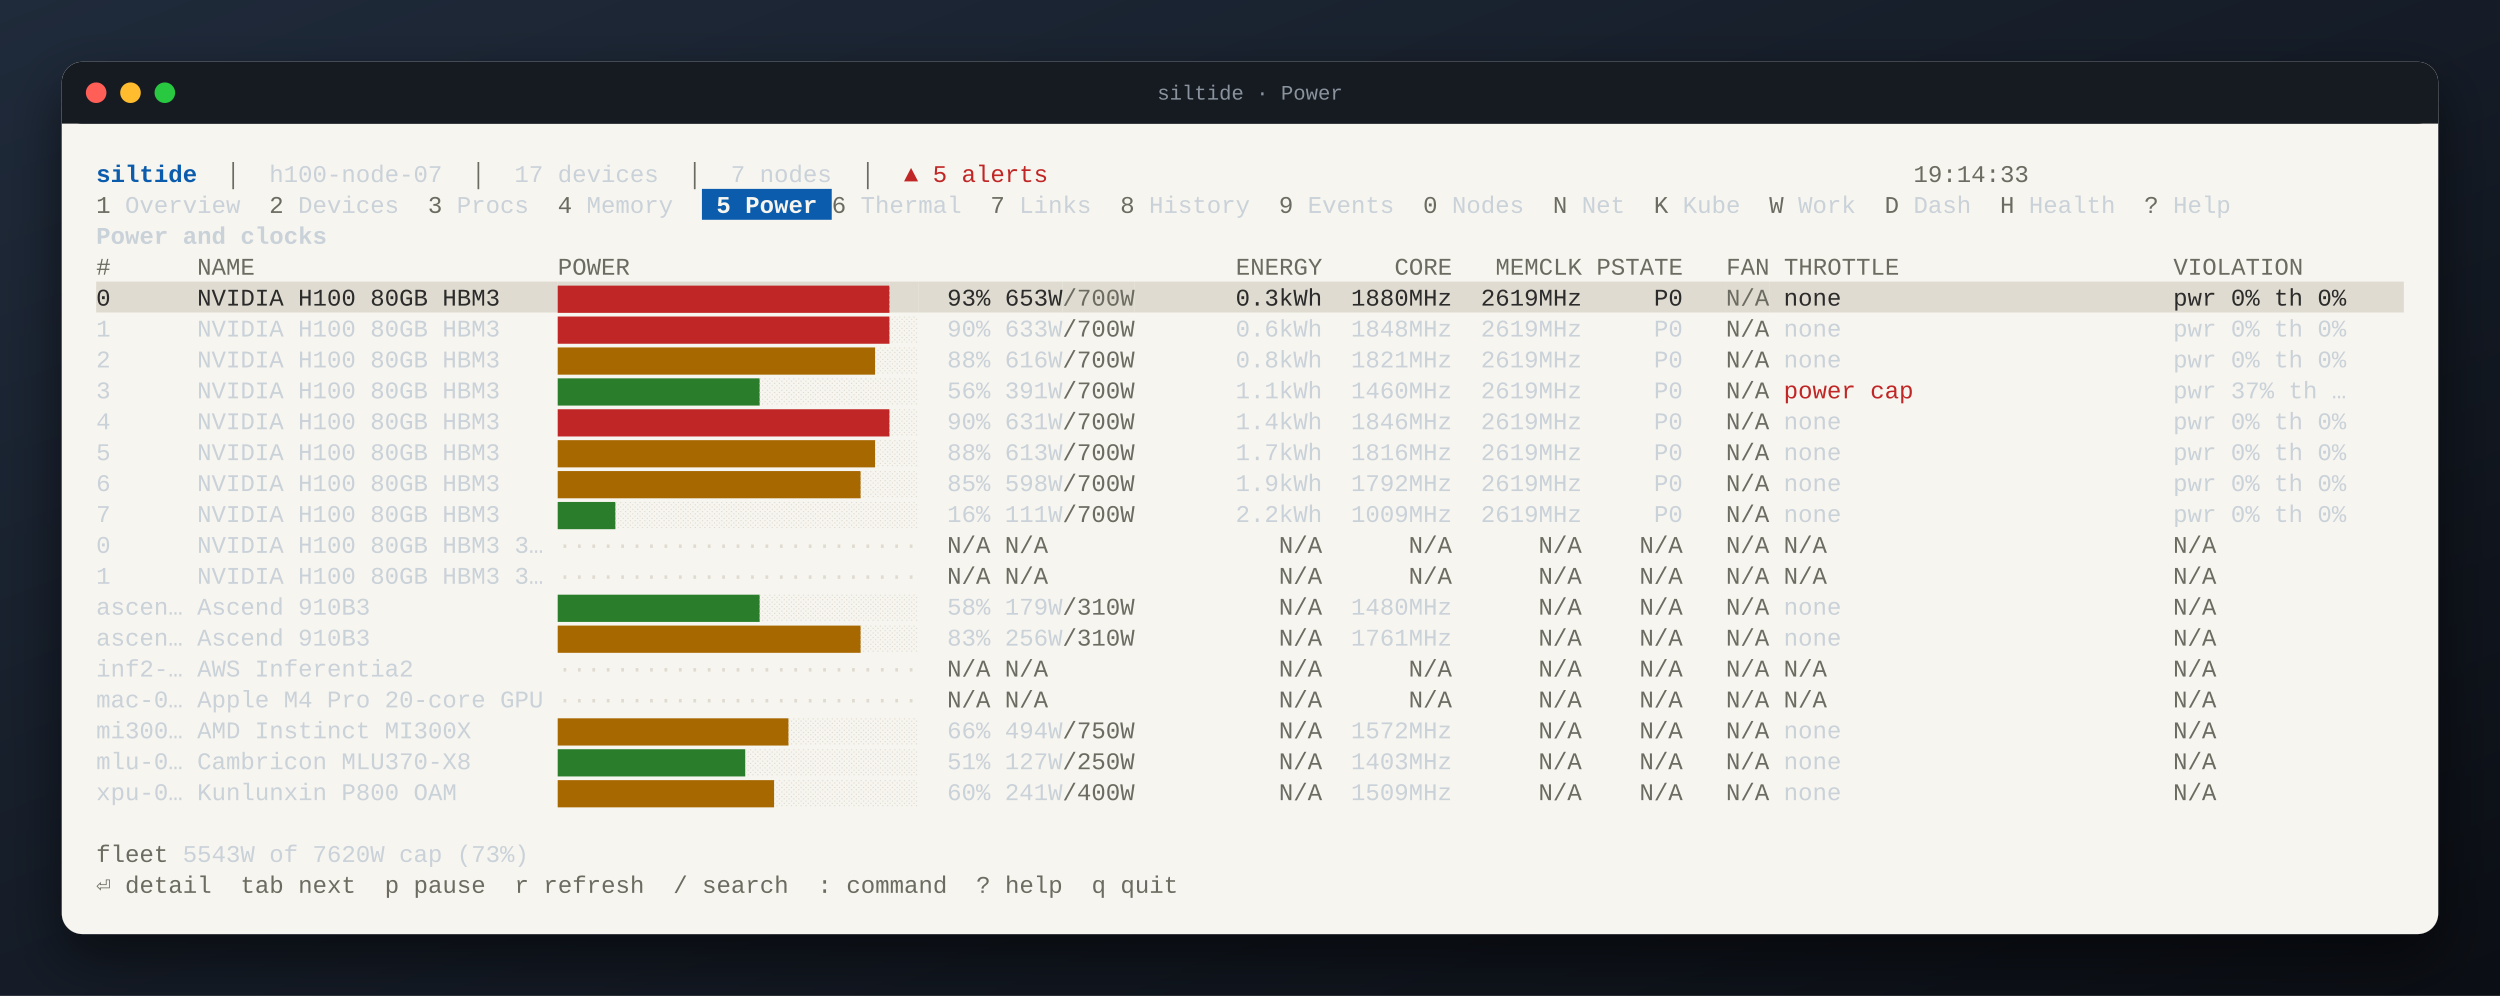
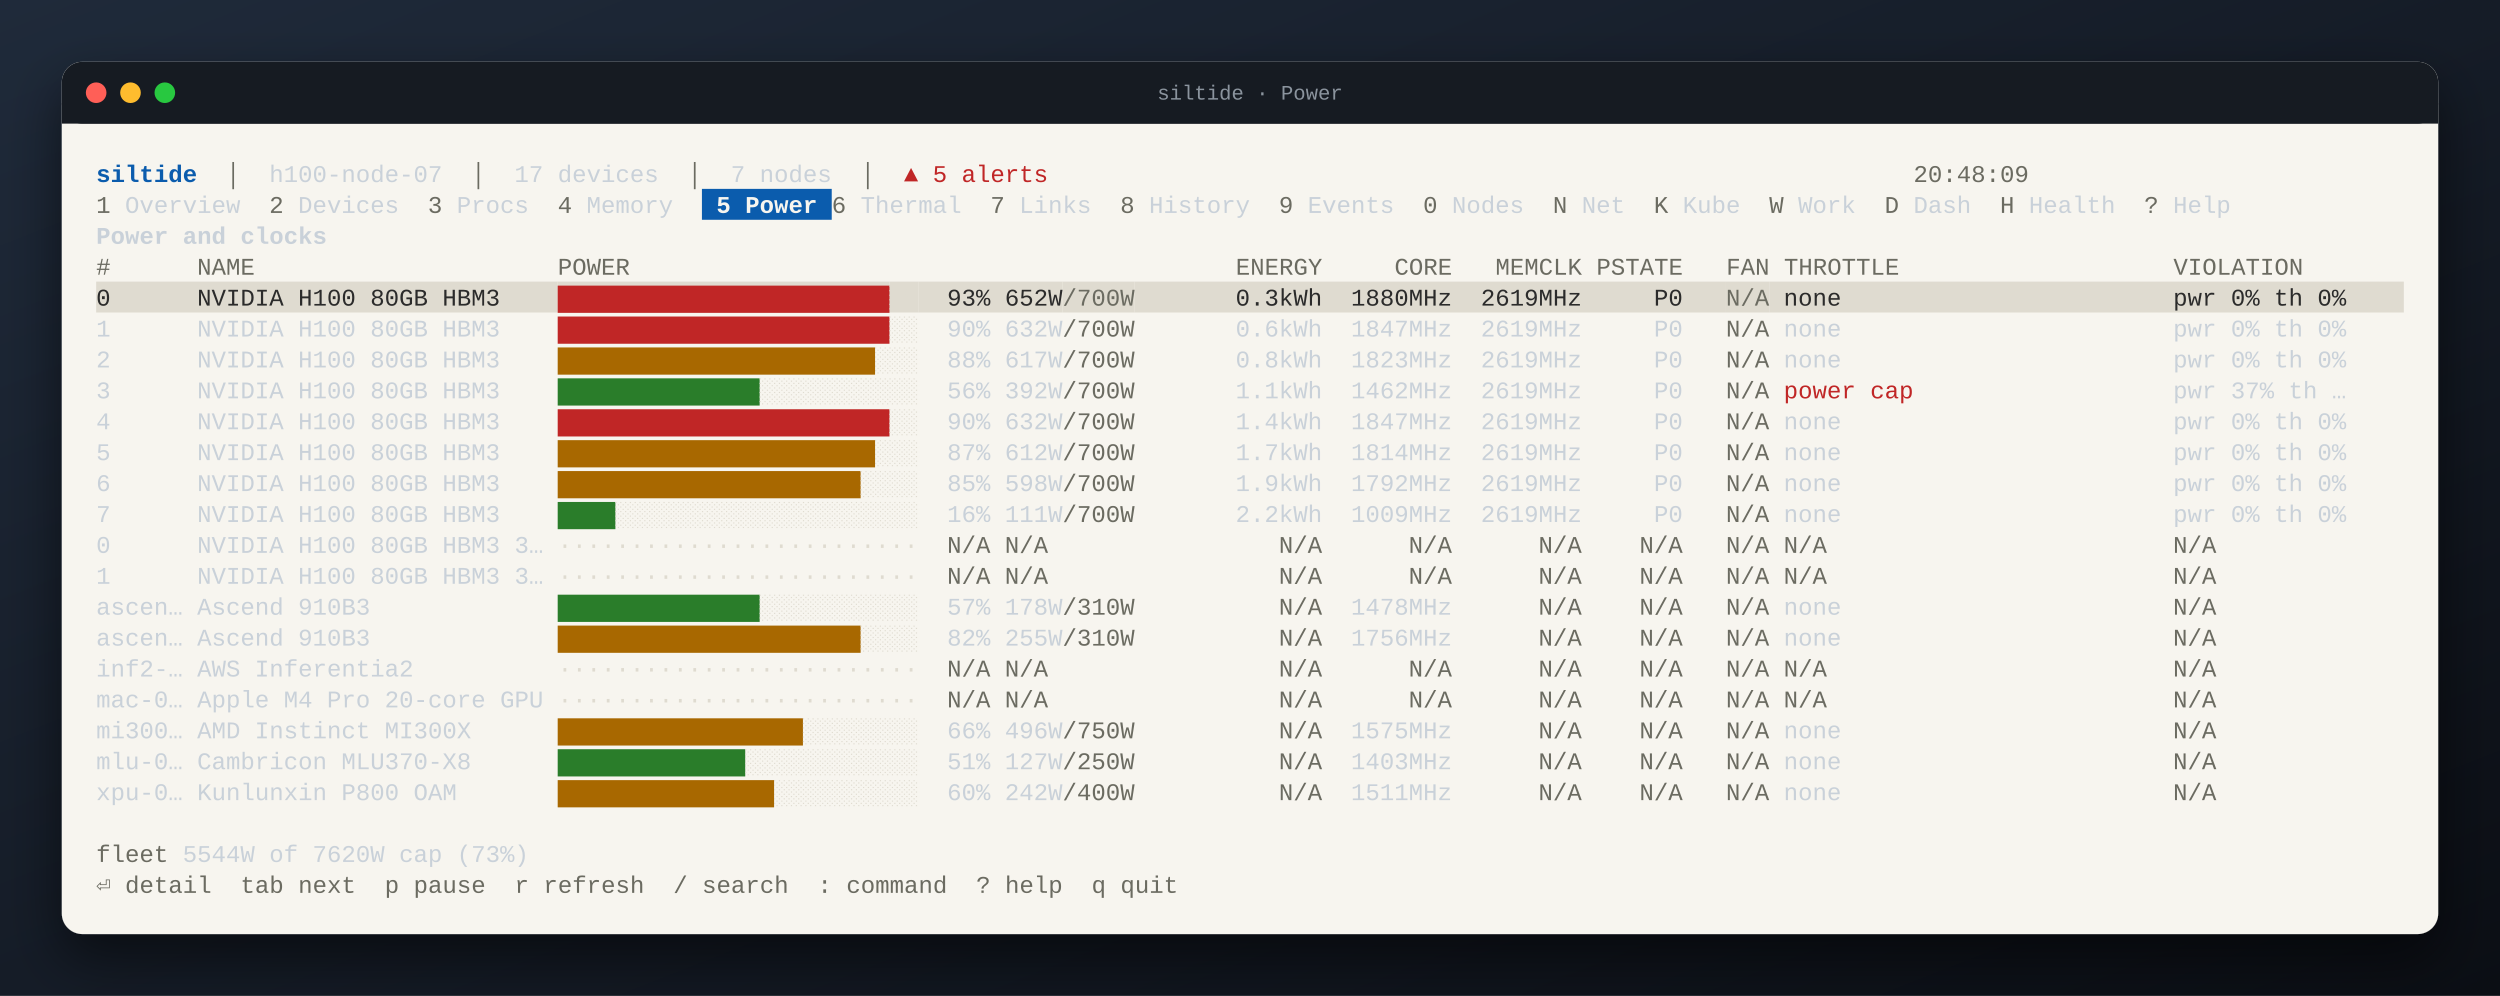
<svg xmlns="http://www.w3.org/2000/svg" width="1456" height="580" viewBox="0 0 1456 580" font-family="JetBrains Mono, SFMono-Regular, Menlo, Consolas, Liberation Mono, monospace" font-size="14">
  <defs>
    <linearGradient id="desk" x1="0" y1="0" x2="1" y2="1">
      <stop offset="0" stop-color="#1f2a3a" />
      <stop offset="1" stop-color="#0b0e14" />
    </linearGradient>
    <filter id="shadow" x="-10%" y="-10%" width="120%" height="130%">
      <feDropShadow dx="0" dy="14" stdDeviation="16" flood-color="#000" flood-opacity="0.55" />
    </filter>
  </defs>
  <rect width="100%" height="100%" fill="url(#desk)" />
  <rect x="36" y="36" width="1384" height="508" rx="12" fill="#f7f5ef" filter="url(#shadow)" />
  <rect x="36" y="36" width="1384" height="36" rx="12" fill="#161b22" />
  <rect x="36" y="60" width="1384" height="12" fill="#161b22" />
  <circle cx="56" cy="54" r="6" fill="#ff5f57" />
  <circle cx="76" cy="54" r="6" fill="#febc2e" />
  <circle cx="96" cy="54" r="6" fill="#28c840" />
  <text x="50%" y="58" text-anchor="middle" fill="#8b949e" font-size="12">siltide · Power</text>
  <g xml:space="preserve" transform="translate(36 36)">
    <text y="70.0" fill="#2b2b2b" xml:space="preserve" style="white-space:pre">
      <tspan x="20.0" fill="#0b5cad" font-weight="bold">siltide</tspan>
      <tspan x="78.8" fill="#6b6b61">  │  </tspan>
      <tspan x="120.8" fill="#c9d1d9">h100-node-07</tspan>
      <tspan x="221.6" fill="#6b6b61">  │  </tspan>
      <tspan x="263.6" fill="#c9d1d9">17 devices</tspan>
      <tspan x="347.6" fill="#6b6b61">  │  </tspan>
      <tspan x="389.6" fill="#c9d1d9">7 nodes</tspan>
      <tspan x="448.4" fill="#6b6b61">  │  </tspan>
      <tspan x="490.4" fill="#c02626">▲ 5 alerts</tspan>
-       <tspan x="1078.4" fill="#6b6b61">19:14:33                         </tspan>
+       <tspan x="1078.4" fill="#6b6b61">20:48:09                         </tspan>
    </text>
    <rect x="372.8" y="74.0" width="75.6" height="18.0" fill="#0b5cad" />
    <text y="88.0" fill="#2b2b2b" xml:space="preserve" style="white-space:pre">
      <tspan x="20.0" fill="#6b6b61">1</tspan>
      <tspan x="28.4" fill="#c9d1d9"> Overview  </tspan>
      <tspan x="120.8" fill="#6b6b61">2</tspan>
      <tspan x="129.2" fill="#c9d1d9"> Devices  </tspan>
      <tspan x="213.2" fill="#6b6b61">3</tspan>
      <tspan x="221.6" fill="#c9d1d9"> Procs  </tspan>
      <tspan x="288.8" fill="#6b6b61">4</tspan>
      <tspan x="297.2" fill="#c9d1d9"> Memory  </tspan>
      <tspan x="372.8" fill="#f7f5ef" font-weight="bold"> 5 Power </tspan>
      <tspan x="448.4" fill="#6b6b61">6</tspan>
      <tspan x="456.8" fill="#c9d1d9"> Thermal  </tspan>
      <tspan x="540.8" fill="#6b6b61">7</tspan>
      <tspan x="549.2" fill="#c9d1d9"> Links  </tspan>
      <tspan x="616.4" fill="#6b6b61">8</tspan>
      <tspan x="624.8" fill="#c9d1d9"> History  </tspan>
      <tspan x="708.8" fill="#6b6b61">9</tspan>
      <tspan x="717.2" fill="#c9d1d9"> Events  </tspan>
      <tspan x="792.8" fill="#6b6b61">0</tspan>
      <tspan x="801.2" fill="#c9d1d9"> Nodes  </tspan>
      <tspan x="868.4" fill="#6b6b61">N</tspan>
      <tspan x="876.8" fill="#c9d1d9"> Net  </tspan>
      <tspan x="927.2" fill="#6b6b61">K</tspan>
      <tspan x="935.6" fill="#c9d1d9"> Kube  </tspan>
      <tspan x="994.4" fill="#6b6b61">W</tspan>
      <tspan x="1002.8" fill="#c9d1d9"> Work  </tspan>
      <tspan x="1061.6" fill="#6b6b61">D</tspan>
      <tspan x="1070.0" fill="#c9d1d9"> Dash  </tspan>
      <tspan x="1128.8" fill="#6b6b61">H</tspan>
      <tspan x="1137.2" fill="#c9d1d9"> Health  </tspan>
      <tspan x="1212.8" fill="#6b6b61">?</tspan>
      <tspan x="1221.2" fill="#c9d1d9"> Help  </tspan>
    </text>
    <text y="106.0" fill="#2b2b2b" xml:space="preserve" style="white-space:pre">
      <tspan x="20.0" fill="#c9d1d9" font-weight="bold">Power and clocks</tspan>
    </text>
    <text y="124.0" fill="#2b2b2b" xml:space="preserve" style="white-space:pre">
      <tspan x="20.0" fill="#6b6b61">#      NAME                     POWER                                          ENERGY     CORE   MEMCLK PSTATE   FAN THROTTLE                   VIOLATION   </tspan>
    </text>
    <rect x="20.0" y="128.0" width="268.8" height="18.0" fill="#dfdbd0" />
    <rect x="288.8" y="128.0" width="193.2" height="18.0" fill="#dfdbd0" />
    <rect x="482.0" y="128.0" width="16.8" height="18.0" fill="#dfdbd0" />
    <rect x="498.8" y="128.0" width="84.0" height="18.0" fill="#dfdbd0" />
    <rect x="582.8" y="128.0" width="42.0" height="18.0" fill="#dfdbd0" />
    <rect x="624.8" y="128.0" width="344.4" height="18.0" fill="#dfdbd0" />
    <rect x="969.2" y="128.0" width="25.2" height="18.0" fill="#dfdbd0" />
    <rect x="994.4" y="128.0" width="369.6" height="18.0" fill="#dfdbd0" />
    <text y="142.0" fill="#2b2b2b" xml:space="preserve" style="white-space:pre">
      <tspan x="20.0">0      NVIDIA H100 80GB HBM3    </tspan>
      <tspan x="288.8" fill="#c02626">███████████████████████</tspan>
      <tspan x="482.0" fill="#dfdbd0">░░</tspan>
-       <tspan x="498.8">  93% 653W</tspan>
+       <tspan x="498.8">  93% 652W</tspan>
      <tspan x="582.8" fill="#6b6b61">/700W</tspan>
      <tspan x="624.8">       0.3kWh  1880MHz  2619MHz     P0   </tspan>
      <tspan x="969.2" fill="#6b6b61">N/A</tspan>
      <tspan x="994.4"> none                       pwr 0% th 0%    </tspan>
    </text>
    <text y="160.0" fill="#2b2b2b" xml:space="preserve" style="white-space:pre">
      <tspan x="20.0" fill="#c9d1d9">1      NVIDIA H100 80GB HBM3    </tspan>
      <tspan x="288.8" fill="#c02626">███████████████████████</tspan>
      <tspan x="482.0" fill="#dfdbd0">░░</tspan>
-       <tspan x="498.8" fill="#c9d1d9">  90% 633W</tspan>
-       <tspan x="582.8" fill="#6b6b61">/700W</tspan>
-       <tspan x="624.8" fill="#c9d1d9">       0.6kWh  1848MHz  2619MHz     P0   </tspan>
+       <tspan x="498.8" fill="#c9d1d9">  90% 632W</tspan>
+       <tspan x="582.8" fill="#6b6b61">/700W</tspan>
+       <tspan x="624.8" fill="#c9d1d9">       0.6kWh  1847MHz  2619MHz     P0   </tspan>
      <tspan x="969.2" fill="#6b6b61">N/A</tspan>
      <tspan x="994.4" fill="#c9d1d9"> none                       pwr 0% th 0%</tspan>
    </text>
    <text y="178.0" fill="#2b2b2b" xml:space="preserve" style="white-space:pre">
      <tspan x="20.0" fill="#c9d1d9">2      NVIDIA H100 80GB HBM3    </tspan>
      <tspan x="288.8" fill="#a86800">██████████████████████</tspan>
      <tspan x="473.6" fill="#dfdbd0">░░░</tspan>
-       <tspan x="498.8" fill="#c9d1d9">  88% 616W</tspan>
-       <tspan x="582.8" fill="#6b6b61">/700W</tspan>
-       <tspan x="624.8" fill="#c9d1d9">       0.8kWh  1821MHz  2619MHz     P0   </tspan>
+       <tspan x="498.8" fill="#c9d1d9">  88% 617W</tspan>
+       <tspan x="582.8" fill="#6b6b61">/700W</tspan>
+       <tspan x="624.8" fill="#c9d1d9">       0.8kWh  1823MHz  2619MHz     P0   </tspan>
      <tspan x="969.2" fill="#6b6b61">N/A</tspan>
      <tspan x="994.4" fill="#c9d1d9"> none                       pwr 0% th 0%</tspan>
    </text>
    <text y="196.0" fill="#2b2b2b" xml:space="preserve" style="white-space:pre">
      <tspan x="20.0" fill="#c9d1d9">3      NVIDIA H100 80GB HBM3    </tspan>
      <tspan x="288.8" fill="#2a7d2a">██████████████</tspan>
      <tspan x="406.4" fill="#dfdbd0">░░░░░░░░░░░</tspan>
-       <tspan x="498.8" fill="#c9d1d9">  56% 391W</tspan>
-       <tspan x="582.8" fill="#6b6b61">/700W</tspan>
-       <tspan x="624.8" fill="#c9d1d9">       1.1kWh  1460MHz  2619MHz     P0   </tspan>
+       <tspan x="498.8" fill="#c9d1d9">  56% 392W</tspan>
+       <tspan x="582.8" fill="#6b6b61">/700W</tspan>
+       <tspan x="624.8" fill="#c9d1d9">       1.1kWh  1462MHz  2619MHz     P0   </tspan>
      <tspan x="969.2" fill="#6b6b61">N/A</tspan>
      <tspan x="1002.8" fill="#c02626">power cap</tspan>
      <tspan x="1078.4" fill="#c9d1d9">                  pwr 37% th …</tspan>
    </text>
    <text y="214.0" fill="#2b2b2b" xml:space="preserve" style="white-space:pre">
      <tspan x="20.0" fill="#c9d1d9">4      NVIDIA H100 80GB HBM3    </tspan>
      <tspan x="288.8" fill="#c02626">███████████████████████</tspan>
      <tspan x="482.0" fill="#dfdbd0">░░</tspan>
-       <tspan x="498.8" fill="#c9d1d9">  90% 631W</tspan>
-       <tspan x="582.8" fill="#6b6b61">/700W</tspan>
-       <tspan x="624.8" fill="#c9d1d9">       1.4kWh  1846MHz  2619MHz     P0   </tspan>
+       <tspan x="498.8" fill="#c9d1d9">  90% 632W</tspan>
+       <tspan x="582.8" fill="#6b6b61">/700W</tspan>
+       <tspan x="624.8" fill="#c9d1d9">       1.4kWh  1847MHz  2619MHz     P0   </tspan>
      <tspan x="969.2" fill="#6b6b61">N/A</tspan>
      <tspan x="994.4" fill="#c9d1d9"> none                       pwr 0% th 0%</tspan>
    </text>
    <text y="232.0" fill="#2b2b2b" xml:space="preserve" style="white-space:pre">
      <tspan x="20.0" fill="#c9d1d9">5      NVIDIA H100 80GB HBM3    </tspan>
      <tspan x="288.8" fill="#a86800">██████████████████████</tspan>
      <tspan x="473.6" fill="#dfdbd0">░░░</tspan>
-       <tspan x="498.8" fill="#c9d1d9">  88% 613W</tspan>
-       <tspan x="582.8" fill="#6b6b61">/700W</tspan>
-       <tspan x="624.8" fill="#c9d1d9">       1.7kWh  1816MHz  2619MHz     P0   </tspan>
+       <tspan x="498.8" fill="#c9d1d9">  87% 612W</tspan>
+       <tspan x="582.8" fill="#6b6b61">/700W</tspan>
+       <tspan x="624.8" fill="#c9d1d9">       1.7kWh  1814MHz  2619MHz     P0   </tspan>
      <tspan x="969.2" fill="#6b6b61">N/A</tspan>
      <tspan x="994.4" fill="#c9d1d9"> none                       pwr 0% th 0%</tspan>
    </text>
    <text y="250.0" fill="#2b2b2b" xml:space="preserve" style="white-space:pre">
      <tspan x="20.0" fill="#c9d1d9">6      NVIDIA H100 80GB HBM3    </tspan>
      <tspan x="288.8" fill="#a86800">█████████████████████</tspan>
      <tspan x="465.2" fill="#dfdbd0">░░░░</tspan>
      <tspan x="498.8" fill="#c9d1d9">  85% 598W</tspan>
      <tspan x="582.8" fill="#6b6b61">/700W</tspan>
      <tspan x="624.8" fill="#c9d1d9">       1.9kWh  1792MHz  2619MHz     P0   </tspan>
      <tspan x="969.2" fill="#6b6b61">N/A</tspan>
      <tspan x="994.4" fill="#c9d1d9"> none                       pwr 0% th 0%</tspan>
    </text>
    <text y="268.0" fill="#2b2b2b" xml:space="preserve" style="white-space:pre">
      <tspan x="20.0" fill="#c9d1d9">7      NVIDIA H100 80GB HBM3    </tspan>
      <tspan x="288.8" fill="#2a7d2a">████</tspan>
      <tspan x="322.4" fill="#dfdbd0">░░░░░░░░░░░░░░░░░░░░░</tspan>
      <tspan x="498.8" fill="#c9d1d9">  16% 111W</tspan>
      <tspan x="582.8" fill="#6b6b61">/700W</tspan>
      <tspan x="624.8" fill="#c9d1d9">       2.2kWh  1009MHz  2619MHz     P0   </tspan>
      <tspan x="969.2" fill="#6b6b61">N/A</tspan>
      <tspan x="994.4" fill="#c9d1d9"> none                       pwr 0% th 0%</tspan>
    </text>
    <text y="286.0" fill="#2b2b2b" xml:space="preserve" style="white-space:pre">
      <tspan x="20.0" fill="#c9d1d9">0      NVIDIA H100 80GB HBM3 3… </tspan>
      <tspan x="288.8" fill="#dfdbd0">·························</tspan>
      <tspan x="515.6" fill="#6b6b61">N/A</tspan>
      <tspan x="549.2" fill="#6b6b61">N/A</tspan>
      <tspan x="708.8" fill="#6b6b61">N/A</tspan>
      <tspan x="784.4" fill="#6b6b61">N/A</tspan>
      <tspan x="860.0" fill="#6b6b61">N/A</tspan>
      <tspan x="918.8" fill="#6b6b61">N/A</tspan>
      <tspan x="969.2" fill="#6b6b61">N/A</tspan>
      <tspan x="1002.8" fill="#6b6b61">N/A</tspan>
      <tspan x="1229.6" fill="#6b6b61">N/A</tspan>
    </text>
    <text y="304.0" fill="#2b2b2b" xml:space="preserve" style="white-space:pre">
      <tspan x="20.0" fill="#c9d1d9">1      NVIDIA H100 80GB HBM3 3… </tspan>
      <tspan x="288.8" fill="#dfdbd0">·························</tspan>
      <tspan x="515.6" fill="#6b6b61">N/A</tspan>
      <tspan x="549.2" fill="#6b6b61">N/A</tspan>
      <tspan x="708.8" fill="#6b6b61">N/A</tspan>
      <tspan x="784.4" fill="#6b6b61">N/A</tspan>
      <tspan x="860.0" fill="#6b6b61">N/A</tspan>
      <tspan x="918.8" fill="#6b6b61">N/A</tspan>
      <tspan x="969.2" fill="#6b6b61">N/A</tspan>
      <tspan x="1002.8" fill="#6b6b61">N/A</tspan>
      <tspan x="1229.6" fill="#6b6b61">N/A</tspan>
    </text>
    <text y="322.0" fill="#2b2b2b" xml:space="preserve" style="white-space:pre">
      <tspan x="20.0" fill="#c9d1d9">ascen… Ascend 910B3             </tspan>
      <tspan x="288.8" fill="#2a7d2a">██████████████</tspan>
      <tspan x="406.4" fill="#dfdbd0">░░░░░░░░░░░</tspan>
-       <tspan x="498.8" fill="#c9d1d9">  58% 179W</tspan>
+       <tspan x="498.8" fill="#c9d1d9">  57% 178W</tspan>
      <tspan x="582.8" fill="#6b6b61">/310W</tspan>
      <tspan x="708.8" fill="#6b6b61">N/A</tspan>
-       <tspan x="734.0" fill="#c9d1d9">  1480MHz      </tspan>
+       <tspan x="734.0" fill="#c9d1d9">  1478MHz      </tspan>
      <tspan x="860.0" fill="#6b6b61">N/A</tspan>
      <tspan x="918.8" fill="#6b6b61">N/A</tspan>
      <tspan x="969.2" fill="#6b6b61">N/A</tspan>
      <tspan x="994.4" fill="#c9d1d9"> none                       </tspan>
      <tspan x="1229.6" fill="#6b6b61">N/A</tspan>
    </text>
    <text y="340.0" fill="#2b2b2b" xml:space="preserve" style="white-space:pre">
      <tspan x="20.0" fill="#c9d1d9">ascen… Ascend 910B3             </tspan>
      <tspan x="288.8" fill="#a86800">█████████████████████</tspan>
      <tspan x="465.2" fill="#dfdbd0">░░░░</tspan>
-       <tspan x="498.8" fill="#c9d1d9">  83% 256W</tspan>
+       <tspan x="498.8" fill="#c9d1d9">  82% 255W</tspan>
      <tspan x="582.8" fill="#6b6b61">/310W</tspan>
      <tspan x="708.8" fill="#6b6b61">N/A</tspan>
-       <tspan x="734.0" fill="#c9d1d9">  1761MHz      </tspan>
+       <tspan x="734.0" fill="#c9d1d9">  1756MHz      </tspan>
      <tspan x="860.0" fill="#6b6b61">N/A</tspan>
      <tspan x="918.8" fill="#6b6b61">N/A</tspan>
      <tspan x="969.2" fill="#6b6b61">N/A</tspan>
      <tspan x="994.4" fill="#c9d1d9"> none                       </tspan>
      <tspan x="1229.6" fill="#6b6b61">N/A</tspan>
    </text>
    <text y="358.0" fill="#2b2b2b" xml:space="preserve" style="white-space:pre">
      <tspan x="20.0" fill="#c9d1d9">inf2-… AWS Inferentia2          </tspan>
      <tspan x="288.8" fill="#dfdbd0">·························</tspan>
      <tspan x="515.6" fill="#6b6b61">N/A</tspan>
      <tspan x="549.2" fill="#6b6b61">N/A</tspan>
      <tspan x="708.8" fill="#6b6b61">N/A</tspan>
      <tspan x="784.4" fill="#6b6b61">N/A</tspan>
      <tspan x="860.0" fill="#6b6b61">N/A</tspan>
      <tspan x="918.8" fill="#6b6b61">N/A</tspan>
      <tspan x="969.2" fill="#6b6b61">N/A</tspan>
      <tspan x="1002.8" fill="#6b6b61">N/A</tspan>
      <tspan x="1229.6" fill="#6b6b61">N/A</tspan>
    </text>
    <text y="376.0" fill="#2b2b2b" xml:space="preserve" style="white-space:pre">
      <tspan x="20.0" fill="#c9d1d9">mac-0… Apple M4 Pro 20-core GPU </tspan>
      <tspan x="288.8" fill="#dfdbd0">·························</tspan>
      <tspan x="515.6" fill="#6b6b61">N/A</tspan>
      <tspan x="549.2" fill="#6b6b61">N/A</tspan>
      <tspan x="708.8" fill="#6b6b61">N/A</tspan>
      <tspan x="784.4" fill="#6b6b61">N/A</tspan>
      <tspan x="860.0" fill="#6b6b61">N/A</tspan>
      <tspan x="918.8" fill="#6b6b61">N/A</tspan>
      <tspan x="969.2" fill="#6b6b61">N/A</tspan>
      <tspan x="1002.8" fill="#6b6b61">N/A</tspan>
      <tspan x="1229.6" fill="#6b6b61">N/A</tspan>
    </text>
    <text y="394.0" fill="#2b2b2b" xml:space="preserve" style="white-space:pre">
      <tspan x="20.0" fill="#c9d1d9">mi300… AMD Instinct MI300X      </tspan>
-       <tspan x="288.8" fill="#a86800">████████████████</tspan>
-       <tspan x="423.2" fill="#dfdbd0">░░░░░░░░░</tspan>
-       <tspan x="498.8" fill="#c9d1d9">  66% 494W</tspan>
+       <tspan x="288.8" fill="#a86800">█████████████████</tspan>
+       <tspan x="431.6" fill="#dfdbd0">░░░░░░░░</tspan>
+       <tspan x="498.8" fill="#c9d1d9">  66% 496W</tspan>
      <tspan x="582.8" fill="#6b6b61">/750W</tspan>
      <tspan x="708.8" fill="#6b6b61">N/A</tspan>
-       <tspan x="734.0" fill="#c9d1d9">  1572MHz      </tspan>
+       <tspan x="734.0" fill="#c9d1d9">  1575MHz      </tspan>
      <tspan x="860.0" fill="#6b6b61">N/A</tspan>
      <tspan x="918.8" fill="#6b6b61">N/A</tspan>
      <tspan x="969.2" fill="#6b6b61">N/A</tspan>
      <tspan x="994.4" fill="#c9d1d9"> none                       </tspan>
      <tspan x="1229.6" fill="#6b6b61">N/A</tspan>
    </text>
    <text y="412.0" fill="#2b2b2b" xml:space="preserve" style="white-space:pre">
      <tspan x="20.0" fill="#c9d1d9">mlu-0… Cambricon MLU370-X8      </tspan>
      <tspan x="288.8" fill="#2a7d2a">█████████████</tspan>
      <tspan x="398.0" fill="#dfdbd0">░░░░░░░░░░░░</tspan>
      <tspan x="498.8" fill="#c9d1d9">  51% 127W</tspan>
      <tspan x="582.8" fill="#6b6b61">/250W</tspan>
      <tspan x="708.8" fill="#6b6b61">N/A</tspan>
      <tspan x="734.0" fill="#c9d1d9">  1403MHz      </tspan>
      <tspan x="860.0" fill="#6b6b61">N/A</tspan>
      <tspan x="918.8" fill="#6b6b61">N/A</tspan>
      <tspan x="969.2" fill="#6b6b61">N/A</tspan>
      <tspan x="994.4" fill="#c9d1d9"> none                       </tspan>
      <tspan x="1229.6" fill="#6b6b61">N/A</tspan>
    </text>
    <text y="430.0" fill="#2b2b2b" xml:space="preserve" style="white-space:pre">
      <tspan x="20.0" fill="#c9d1d9">xpu-0… Kunlunxin P800 OAM       </tspan>
      <tspan x="288.8" fill="#a86800">███████████████</tspan>
      <tspan x="414.8" fill="#dfdbd0">░░░░░░░░░░</tspan>
-       <tspan x="498.8" fill="#c9d1d9">  60% 241W</tspan>
+       <tspan x="498.8" fill="#c9d1d9">  60% 242W</tspan>
      <tspan x="582.8" fill="#6b6b61">/400W</tspan>
      <tspan x="708.8" fill="#6b6b61">N/A</tspan>
-       <tspan x="734.0" fill="#c9d1d9">  1509MHz      </tspan>
+       <tspan x="734.0" fill="#c9d1d9">  1511MHz      </tspan>
      <tspan x="860.0" fill="#6b6b61">N/A</tspan>
      <tspan x="918.8" fill="#6b6b61">N/A</tspan>
      <tspan x="969.2" fill="#6b6b61">N/A</tspan>
      <tspan x="994.4" fill="#c9d1d9"> none                       </tspan>
      <tspan x="1229.6" fill="#6b6b61">N/A</tspan>
    </text>
    <text y="466.0" fill="#2b2b2b" xml:space="preserve" style="white-space:pre">
      <tspan x="20.0" fill="#6b6b61">fleet</tspan>
-       <tspan x="62.0" fill="#c9d1d9"> 5543W of 7620W cap (73%)</tspan>
+       <tspan x="62.0" fill="#c9d1d9"> 5544W of 7620W cap (73%)</tspan>
    </text>
    <text y="484.0" fill="#2b2b2b" xml:space="preserve" style="white-space:pre">
      <tspan x="20.0" fill="#6b6b61">⏎ detail  tab next  p pause  r refresh  / search  : command  ? help  q quit</tspan>
    </text>
  </g>
</svg>
